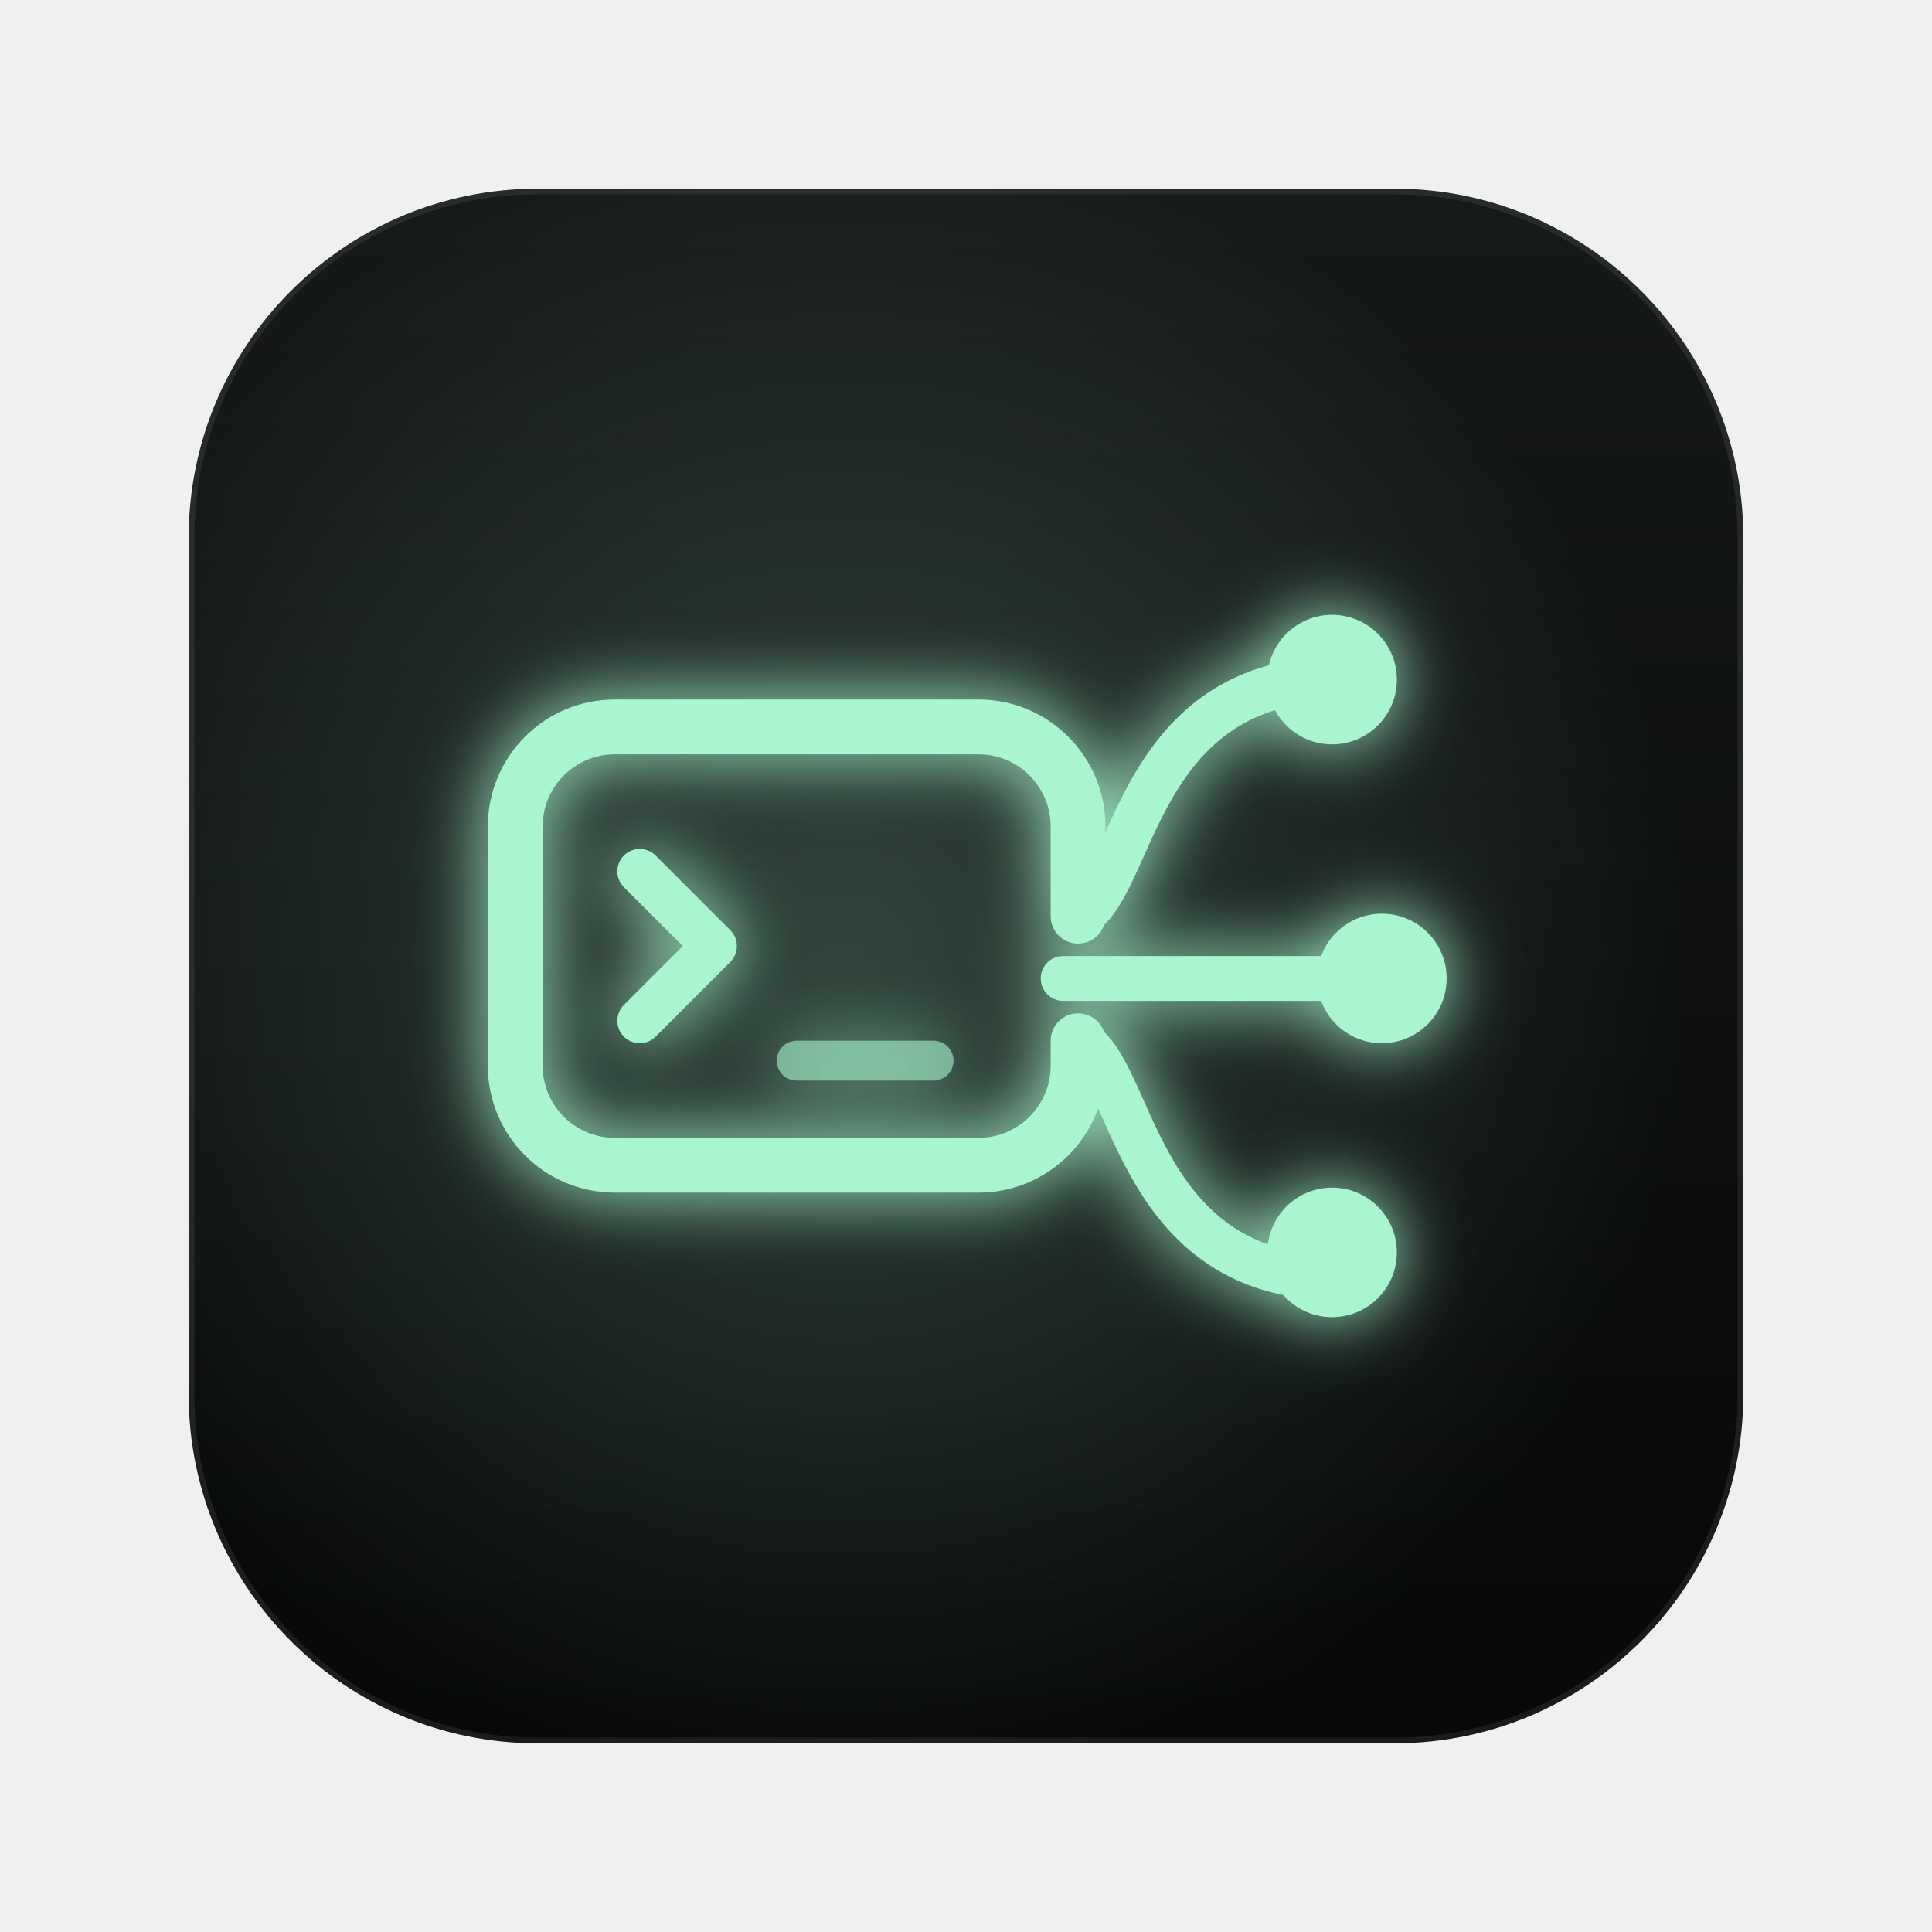
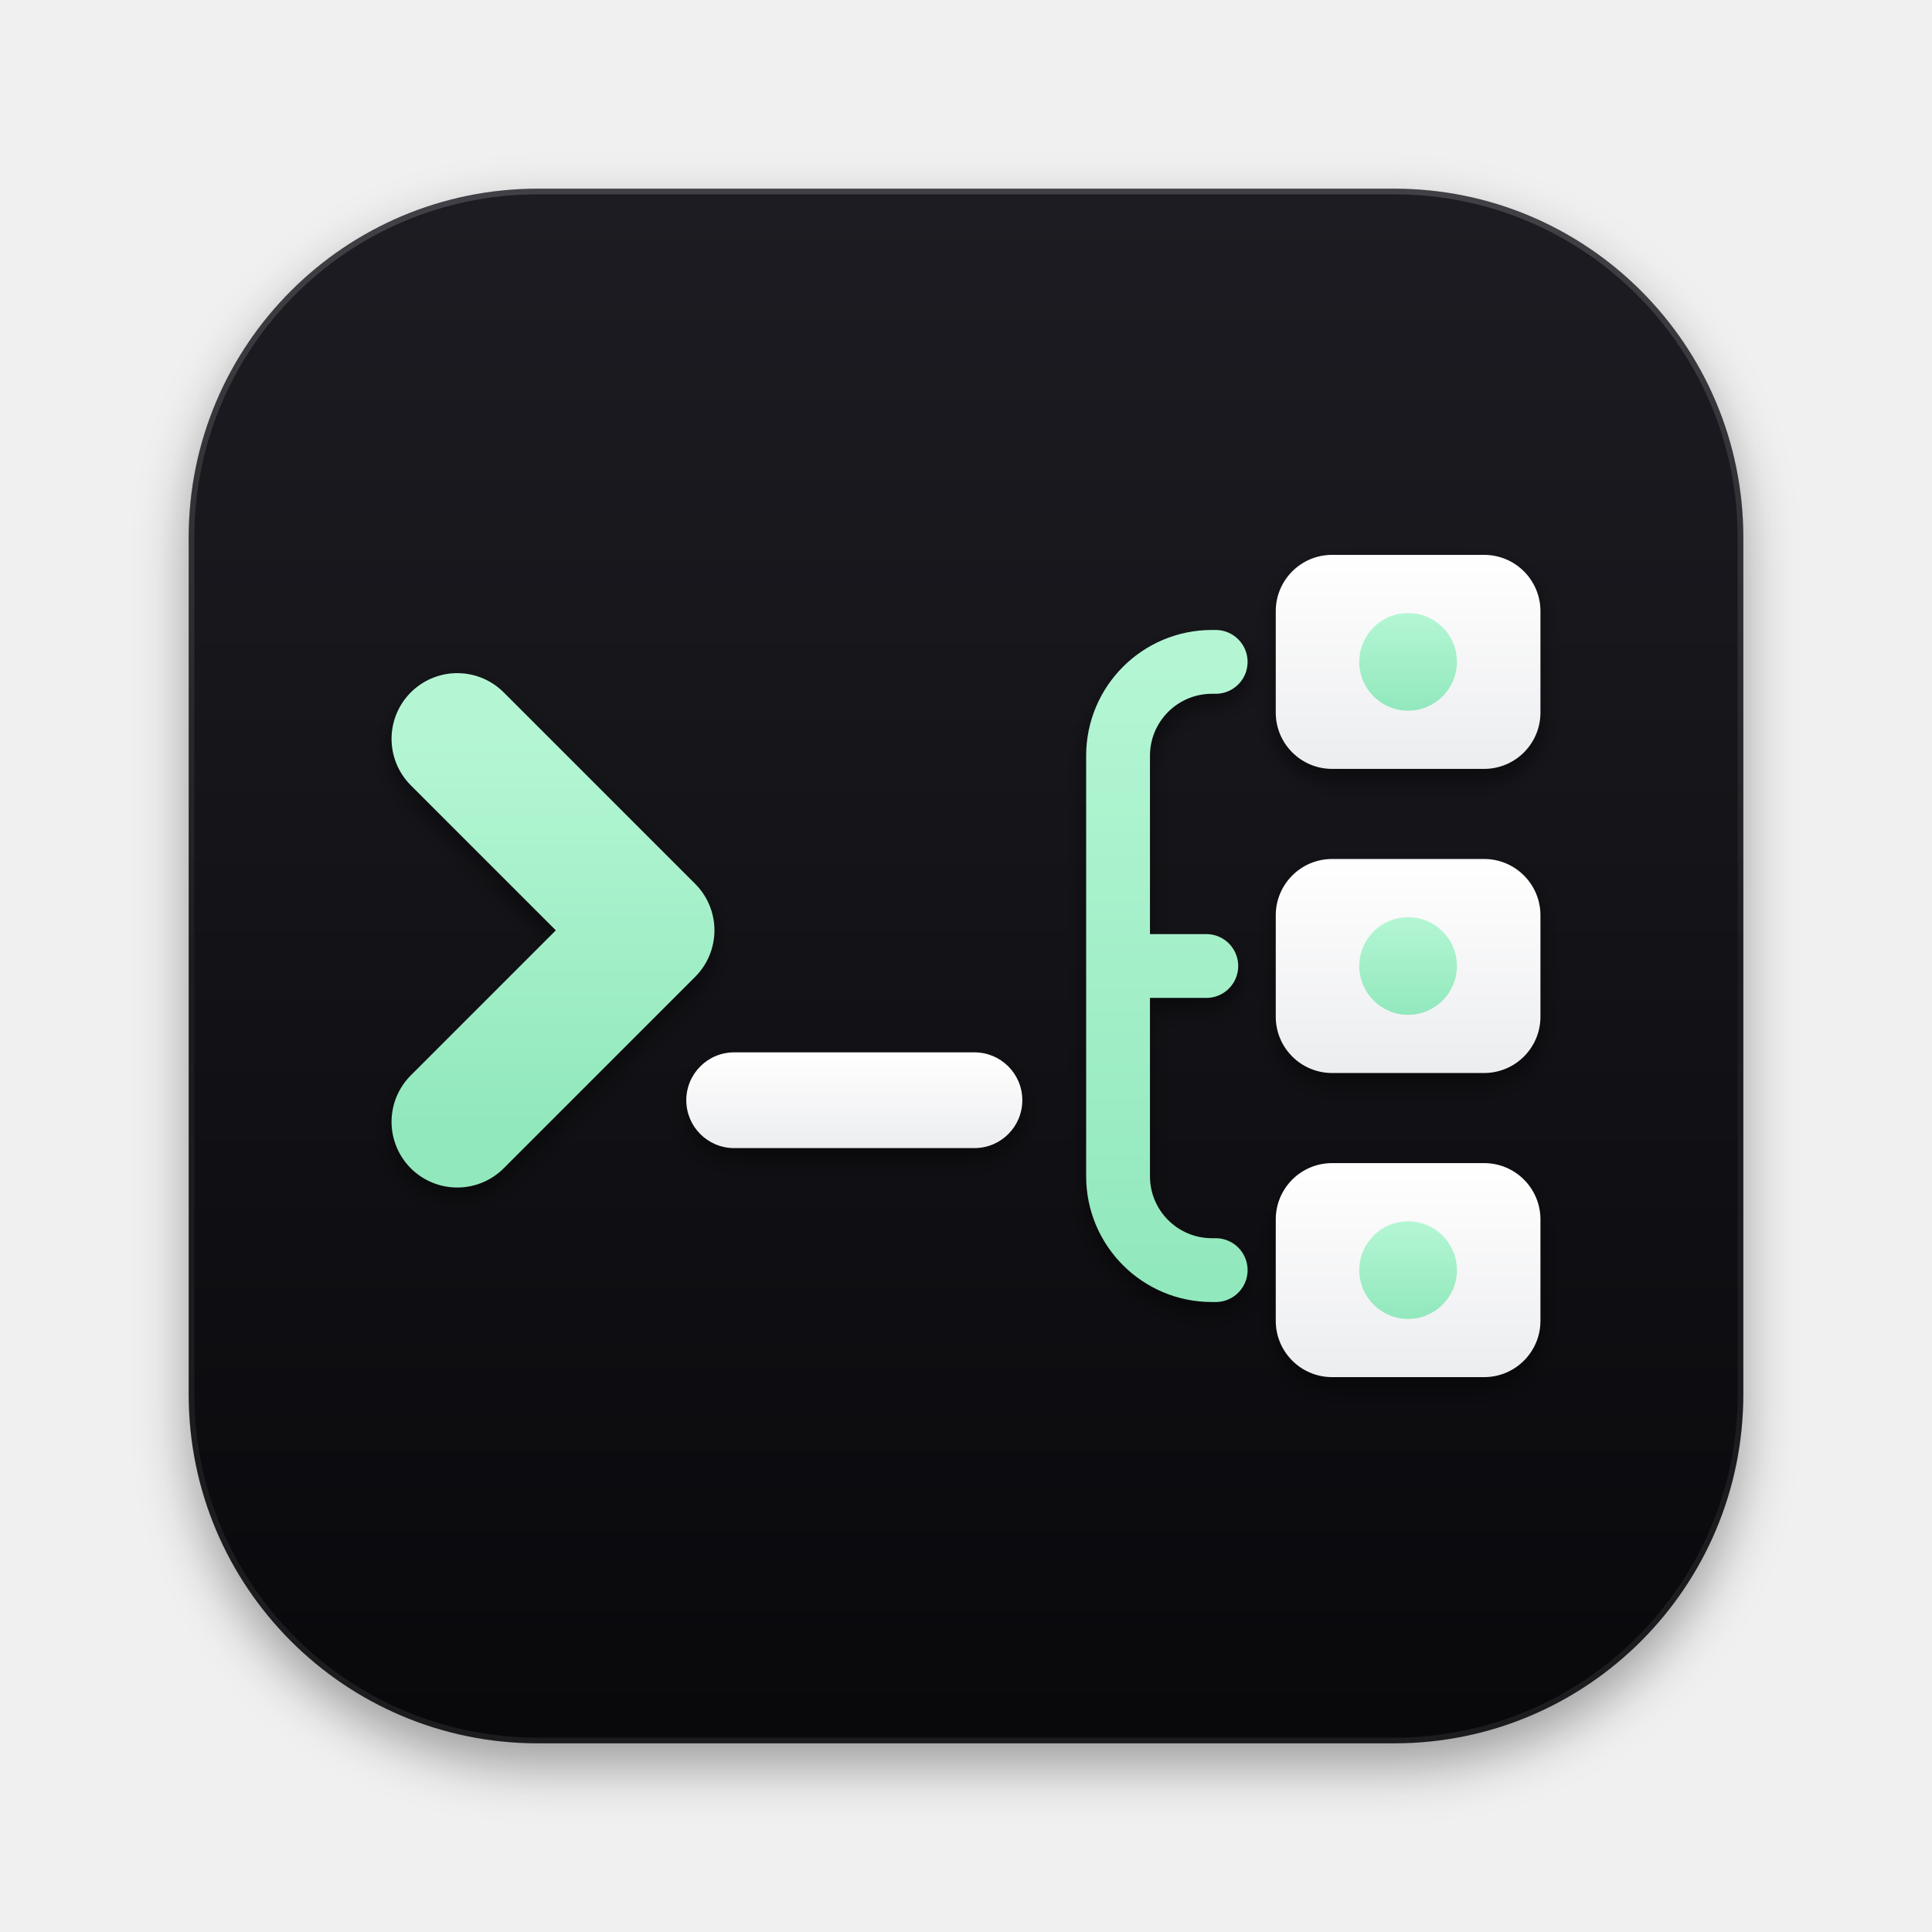
<svg xmlns="http://www.w3.org/2000/svg" width="1024" height="1024" viewBox="0 0 1024 1024">
  <defs>
-     <linearGradient id="bg" x1="0" y1="0" x2="0" y2="1">
-       <stop offset="0" stop-color="#16191a" />
-       <stop offset="1" stop-color="#070808" />
+     <linearGradient id="tile" x1="0" y1="0" x2="0" y2="1">
+       <stop offset="0" stop-color="#1c1c22" />
+       <stop offset="1" stop-color="#09090c" />
    </linearGradient>
-     <radialGradient id="halo" cx="0.42" cy="0.5" r="0.55">
-       <stop offset="0" stop-color="#a8f5cf" stop-opacity="0.22" />
-       <stop offset="1" stop-color="#a8f5cf" stop-opacity="0" />
-     </radialGradient>
-     <filter id="glow" x="-30%" y="-30%" width="160%" height="160%">
-       <feGaussianBlur in="SourceGraphic" stdDeviation="14" result="b" />
+     <linearGradient id="rim" x1="0" y1="0" x2="0" y2="1">
+       <stop offset="0" stop-color="#ffffff" stop-opacity="0.16" />
+       <stop offset="0.5" stop-color="#ffffff" stop-opacity="0.04" />
+       <stop offset="1" stop-color="#ffffff" stop-opacity="0.08" />
+     </linearGradient>
+     <linearGradient id="mint" x1="0" y1="0" x2="0" y2="1">
+       <stop offset="0" stop-color="#b4f6d4" />
+       <stop offset="1" stop-color="#92e8bd" />
+     </linearGradient>
+     <linearGradient id="paper" x1="0" y1="0" x2="0" y2="1">
+       <stop offset="0" stop-color="#ffffff" />
+       <stop offset="1" stop-color="#ecedef" />
+     </linearGradient>
+     <filter id="drop" color-interpolation-filters="sRGB" x="-20%" y="-20%" width="140%" height="140%">
+       <feGaussianBlur in="SourceAlpha" stdDeviation="14" />
+       <feOffset dy="12" />
+       <feComponentTransfer>
+         <feFuncA type="linear" slope="0.35" />
+       </feComponentTransfer>
      <feMerge>
-         <feMergeNode in="b" />
+         <feMergeNode />
+         <feMergeNode in="SourceGraphic" />
+       </feMerge>
+     </filter>
+     <filter id="lift" color-interpolation-filters="sRGB" x="-10%" y="-10%" width="120%" height="130%">
+       <feGaussianBlur in="SourceAlpha" stdDeviation="6" />
+       <feOffset dy="6" />
+       <feComponentTransfer>
+         <feFuncA type="linear" slope="0.45" />
+       </feComponentTransfer>
+       <feMerge>
+         <feMergeNode />
        <feMergeNode in="SourceGraphic" />
      </feMerge>
    </filter>
  </defs>
-   <rect x="100" y="100" width="824" height="824" rx="185" fill="url(#bg)" />
-   <rect x="100" y="100" width="824" height="824" rx="185" fill="url(#halo)" />
-   <rect x="101.5" y="101.5" width="821" height="821" rx="183.5" fill="none" stroke="#ffffff" stroke-opacity="0.08" stroke-width="3" />
-   <g transform="translate(512 512) scale(1.32) translate(-233 -170)" filter="url(#glow)" fill="none" stroke="#a8f5cf" stroke-linecap="round" stroke-linejoin="round">
-     <path stroke-width="22" d="M278 150V114a40 40 0 0 0-40-40H92a40 40 0 0 0-40 40v96a40 40 0 0 0 40 40h146a40 40 0 0 0 40-40v-10" />
-     <path stroke-width="18" d="M278 150c22-10 22-90 97-95M278 200c22 10 22 90 97 95M272 175h123" />
-     <path stroke-width="18" d="M102 132l30 30-30 30" />
-     <path stroke-width="16" stroke-opacity="0.6" d="M165 208h55" />
-     <g fill="#a8f5cf" stroke="none">
-       <circle cx="380" cy="55" r="26" />
-       <circle cx="400" cy="175" r="26" />
-       <circle cx="380" cy="285" r="26" />
+   <g filter="url(#drop)">
+     <rect x="100" y="100" width="824" height="824" rx="185" fill="url(#tile)" />
+   </g>
+   <rect x="101.5" y="101.5" width="821" height="821" rx="183.5" fill="none" stroke="url(#rim)" stroke-width="3" />
+   <g transform="translate(512 512) scale(0.995)" filter="url(#lift)">
+     <g fill="none" stroke="url(#mint)" stroke-linecap="round" stroke-linejoin="round">
+       <path stroke-width="70" d="M-271 -121 L-169 -19 L-271 83" />
+       <path stroke-width="34" d="M133 -162 H131 A50 50 0 0 0 81 -112 V112 A50 50 0 0 0 131 162 H133 M81 0 H128" />
+     </g>
+     <rect x="-149" y="46" width="179" height="51" rx="25.5" fill="url(#paper)" />
+     <g fill="url(#paper)">
+       <rect x="165" y="-219" width="141" height="114" rx="30" />
+       <rect x="165" y="-57" width="141" height="114" rx="30" />
+       <rect x="165" y="105" width="141" height="114" rx="30" />
+     </g>
+     <g fill="url(#mint)">
+       <circle cx="235.5" cy="-162" r="26" />
+       <circle cx="235.5" cy="0" r="26" />
+       <circle cx="235.5" cy="162" r="26" />
    </g>
  </g>
</svg>
